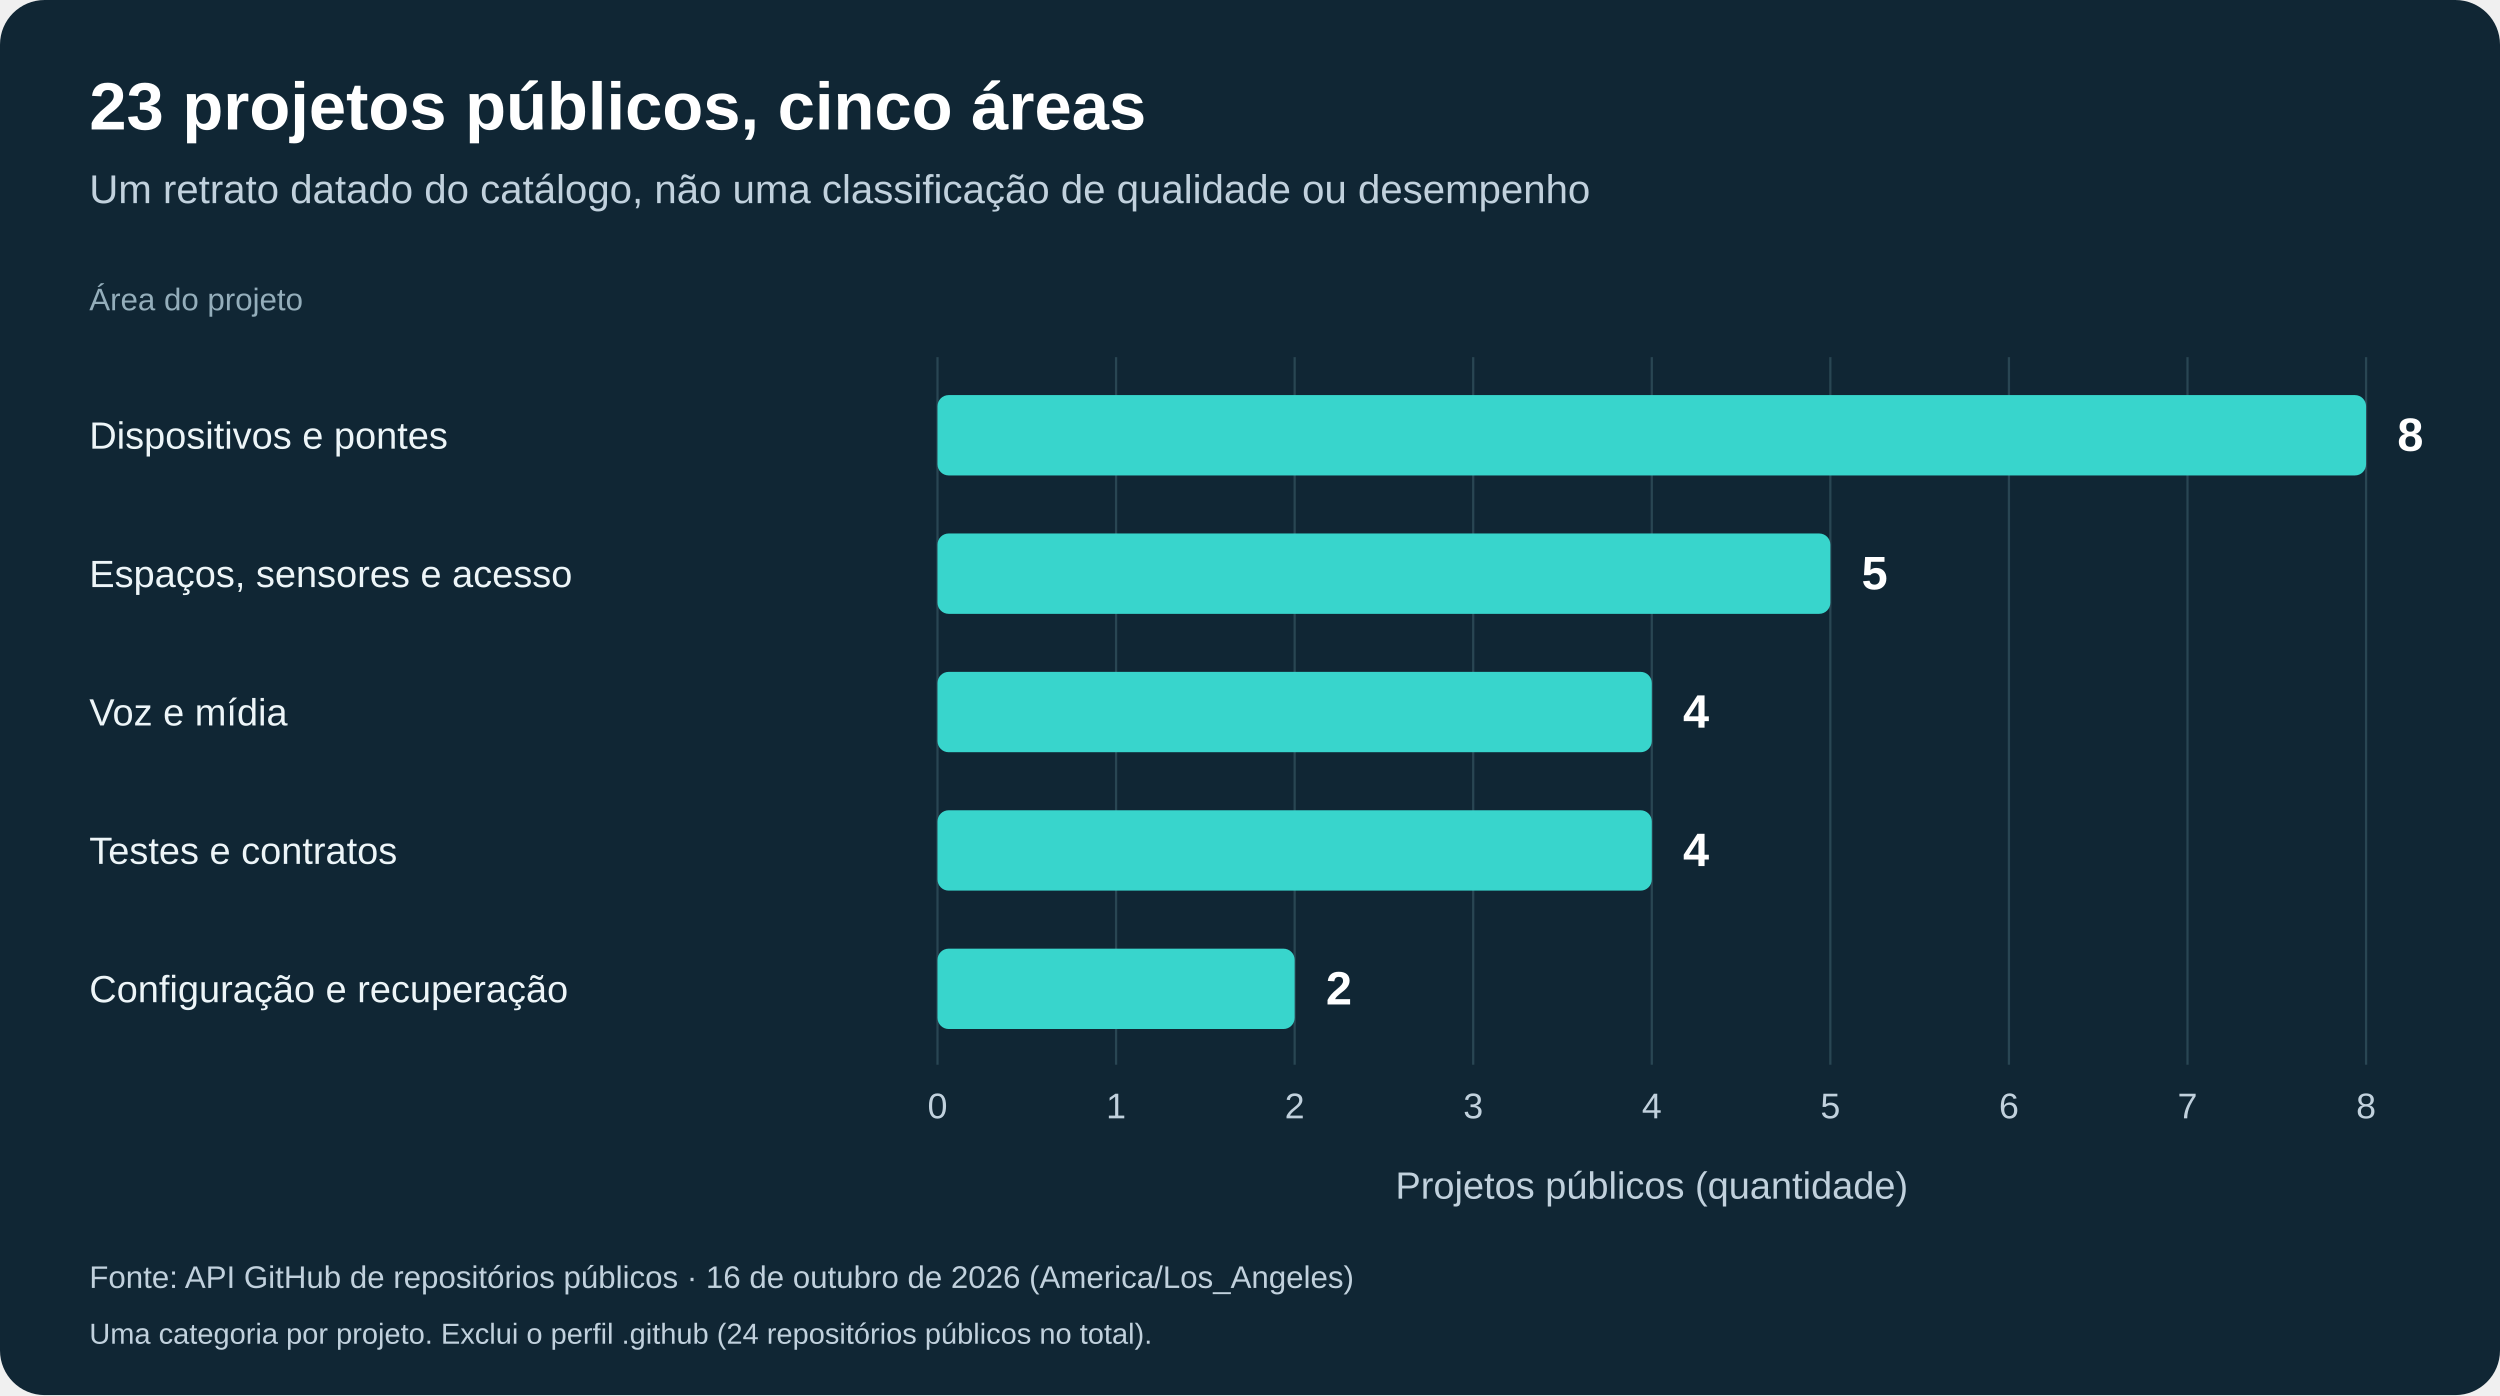
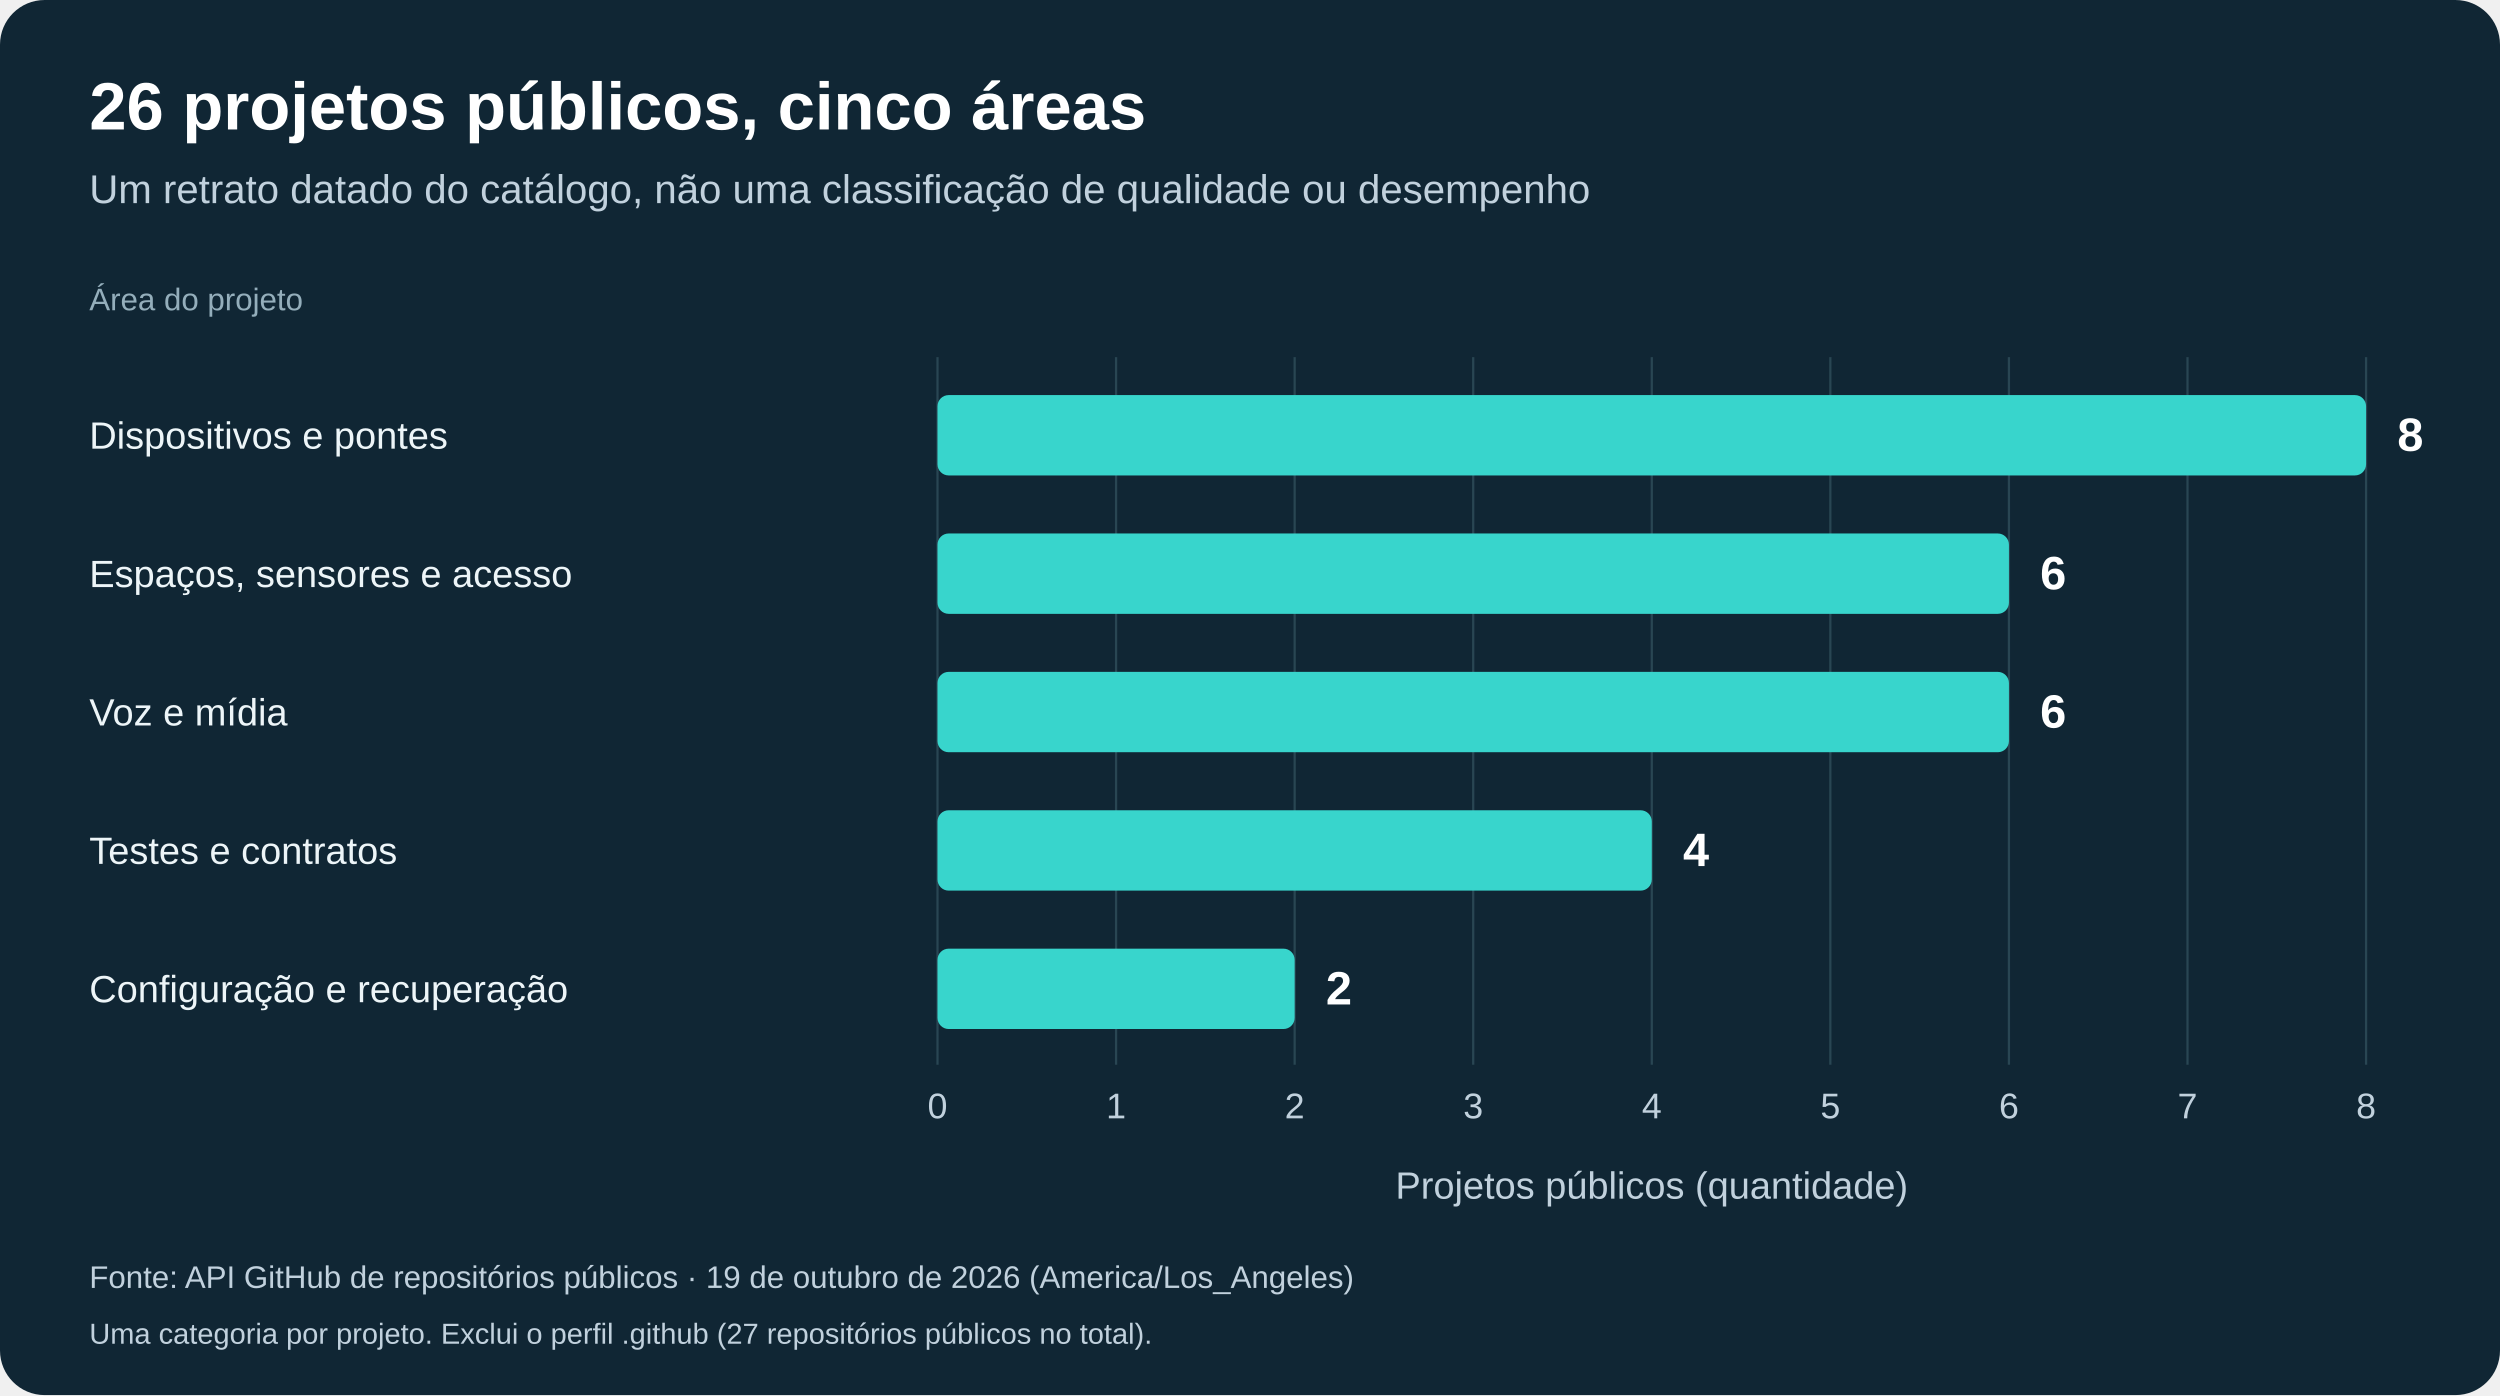
<svg xmlns="http://www.w3.org/2000/svg" width="1120" height="625" viewBox="0 0 1120 625" role="img" aria-labelledby="title desc" lang="pt">
  <rect width="1120" height="625" rx="20" fill="#102634" />
  <g font-family="Arial, Helvetica, sans-serif">
-     <text x="40" y="58" font-size="30" fill="#ffffff" font-weight="700" text-anchor="start">23 projetos públicos, cinco áreas</text>
+     <text x="40" y="58" font-size="30" fill="#ffffff" font-weight="700" text-anchor="start">26 projetos públicos, cinco áreas</text>
    <text x="40" y="91" font-size="18" fill="#c1d1dd" font-weight="400" text-anchor="start">Um retrato datado do catálogo, não uma classificação de qualidade ou desempenho</text>
    <text x="40" y="139" font-size="14" fill="#94aebb" font-weight="400" text-anchor="start">Área do projeto</text>
    <line x1="420" y1="160" x2="420" y2="477" stroke="#294653" />
    <text x="420" y="501" font-size="16" fill="#c1d1dd" font-weight="400" text-anchor="middle">0</text>
    <line x1="500" y1="160" x2="500" y2="477" stroke="#294653" />
    <text x="500" y="501" font-size="16" fill="#c1d1dd" font-weight="400" text-anchor="middle">1</text>
    <line x1="580" y1="160" x2="580" y2="477" stroke="#294653" />
    <text x="580" y="501" font-size="16" fill="#c1d1dd" font-weight="400" text-anchor="middle">2</text>
    <line x1="660" y1="160" x2="660" y2="477" stroke="#294653" />
    <text x="660" y="501" font-size="16" fill="#c1d1dd" font-weight="400" text-anchor="middle">3</text>
    <line x1="740" y1="160" x2="740" y2="477" stroke="#294653" />
    <text x="740" y="501" font-size="16" fill="#c1d1dd" font-weight="400" text-anchor="middle">4</text>
    <line x1="820" y1="160" x2="820" y2="477" stroke="#294653" />
    <text x="820" y="501" font-size="16" fill="#c1d1dd" font-weight="400" text-anchor="middle">5</text>
    <line x1="900" y1="160" x2="900" y2="477" stroke="#294653" />
    <text x="900" y="501" font-size="16" fill="#c1d1dd" font-weight="400" text-anchor="middle">6</text>
    <line x1="980" y1="160" x2="980" y2="477" stroke="#294653" />
    <text x="980" y="501" font-size="16" fill="#c1d1dd" font-weight="400" text-anchor="middle">7</text>
    <line x1="1060" y1="160" x2="1060" y2="477" stroke="#294653" />
    <text x="1060" y="501" font-size="16" fill="#c1d1dd" font-weight="400" text-anchor="middle">8</text>
    <text x="40" y="201" font-size="17" fill="#edf5f8" font-weight="400" text-anchor="start">Dispositivos e pontes</text>
    <rect x="420" y="177" width="640" height="36" rx="5" fill="#38d5cc" />
    <text x="1074" y="202" font-size="21" fill="#ffffff" font-weight="700" text-anchor="start">8</text>
    <text x="40" y="263" font-size="17" fill="#edf5f8" font-weight="400" text-anchor="start">Espaços, sensores e acesso</text>
-     <rect x="420" y="239" width="400" height="36" rx="5" fill="#38d5cc" />
-     <text x="834" y="264" font-size="21" fill="#ffffff" font-weight="700" text-anchor="start">5</text>
+     <rect x="420" y="239" width="480" height="36" rx="5" fill="#38d5cc" />
+     <text x="914" y="264" font-size="21" fill="#ffffff" font-weight="700" text-anchor="start">6</text>
    <text x="40" y="325" font-size="17" fill="#edf5f8" font-weight="400" text-anchor="start">Voz e mídia</text>
-     <rect x="420" y="301" width="320" height="36" rx="5" fill="#38d5cc" />
-     <text x="754" y="326" font-size="21" fill="#ffffff" font-weight="700" text-anchor="start">4</text>
+     <rect x="420" y="301" width="480" height="36" rx="5" fill="#38d5cc" />
+     <text x="914" y="326" font-size="21" fill="#ffffff" font-weight="700" text-anchor="start">6</text>
    <text x="40" y="387" font-size="17" fill="#edf5f8" font-weight="400" text-anchor="start">Testes e contratos</text>
    <rect x="420" y="363" width="320" height="36" rx="5" fill="#38d5cc" />
    <text x="754" y="388" font-size="21" fill="#ffffff" font-weight="700" text-anchor="start">4</text>
    <text x="40" y="449" font-size="17" fill="#edf5f8" font-weight="400" text-anchor="start">Configuração e recuperação</text>
    <rect x="420" y="425" width="160" height="36" rx="5" fill="#38d5cc" />
    <text x="594" y="450" font-size="21" fill="#ffffff" font-weight="700" text-anchor="start">2</text>
    <text x="740" y="537" font-size="17" fill="#c1d1dd" font-weight="400" text-anchor="middle">Projetos públicos (quantidade)</text>
-     <text x="40" y="577" font-size="14" fill="#c1d1dd" font-weight="400" text-anchor="start">Fonte: API GitHub de repositórios públicos · 16 de outubro de 2026 (America/Los_Angeles)</text>
-     <text x="40" y="602" font-size="13" fill="#c1d1dd" font-weight="400" text-anchor="start">Uma categoria por projeto. Exclui o perfil .github (24 repositórios públicos no total).</text>
+     <text x="40" y="577" font-size="14" fill="#c1d1dd" font-weight="400" text-anchor="start">Fonte: API GitHub de repositórios públicos · 19 de outubro de 2026 (America/Los_Angeles)</text>
+     <text x="40" y="602" font-size="13" fill="#c1d1dd" font-weight="400" text-anchor="start">Uma categoria por projeto. Exclui o perfil .github (27 repositórios públicos no total).</text>
  </g>
</svg>
